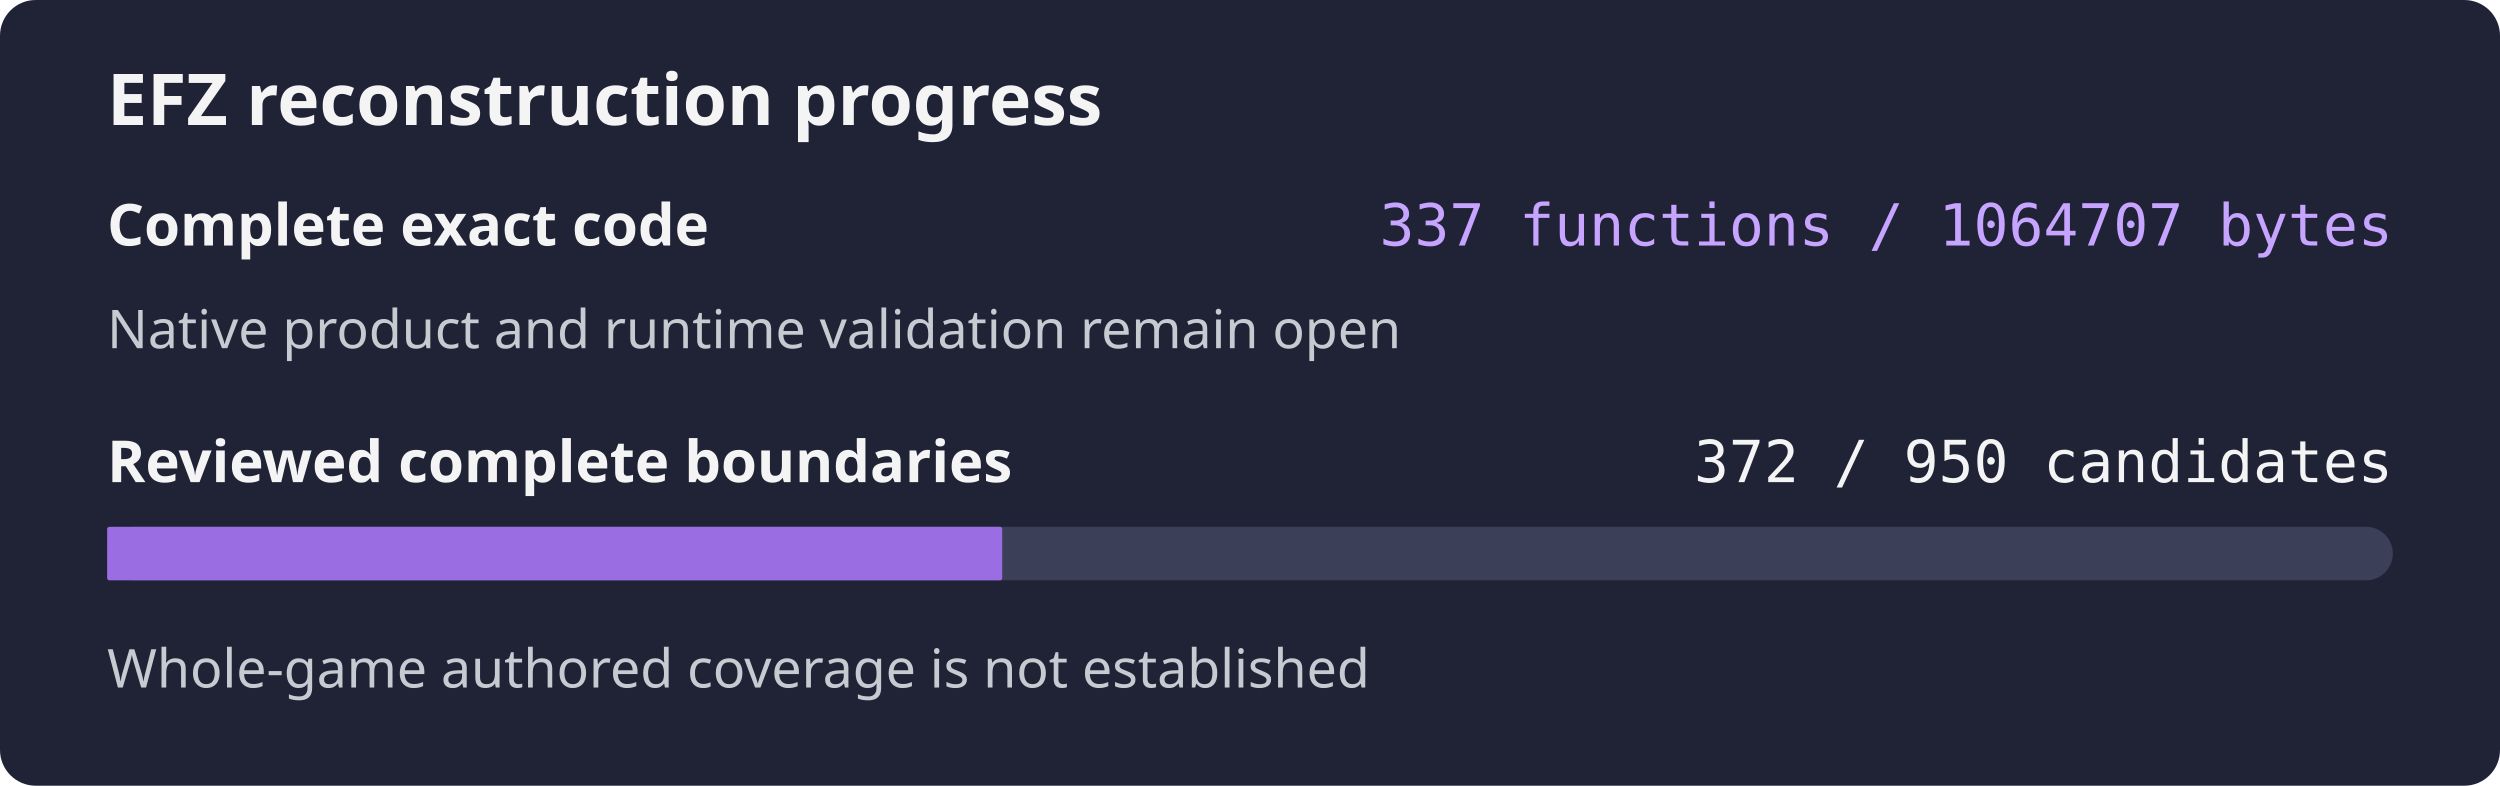
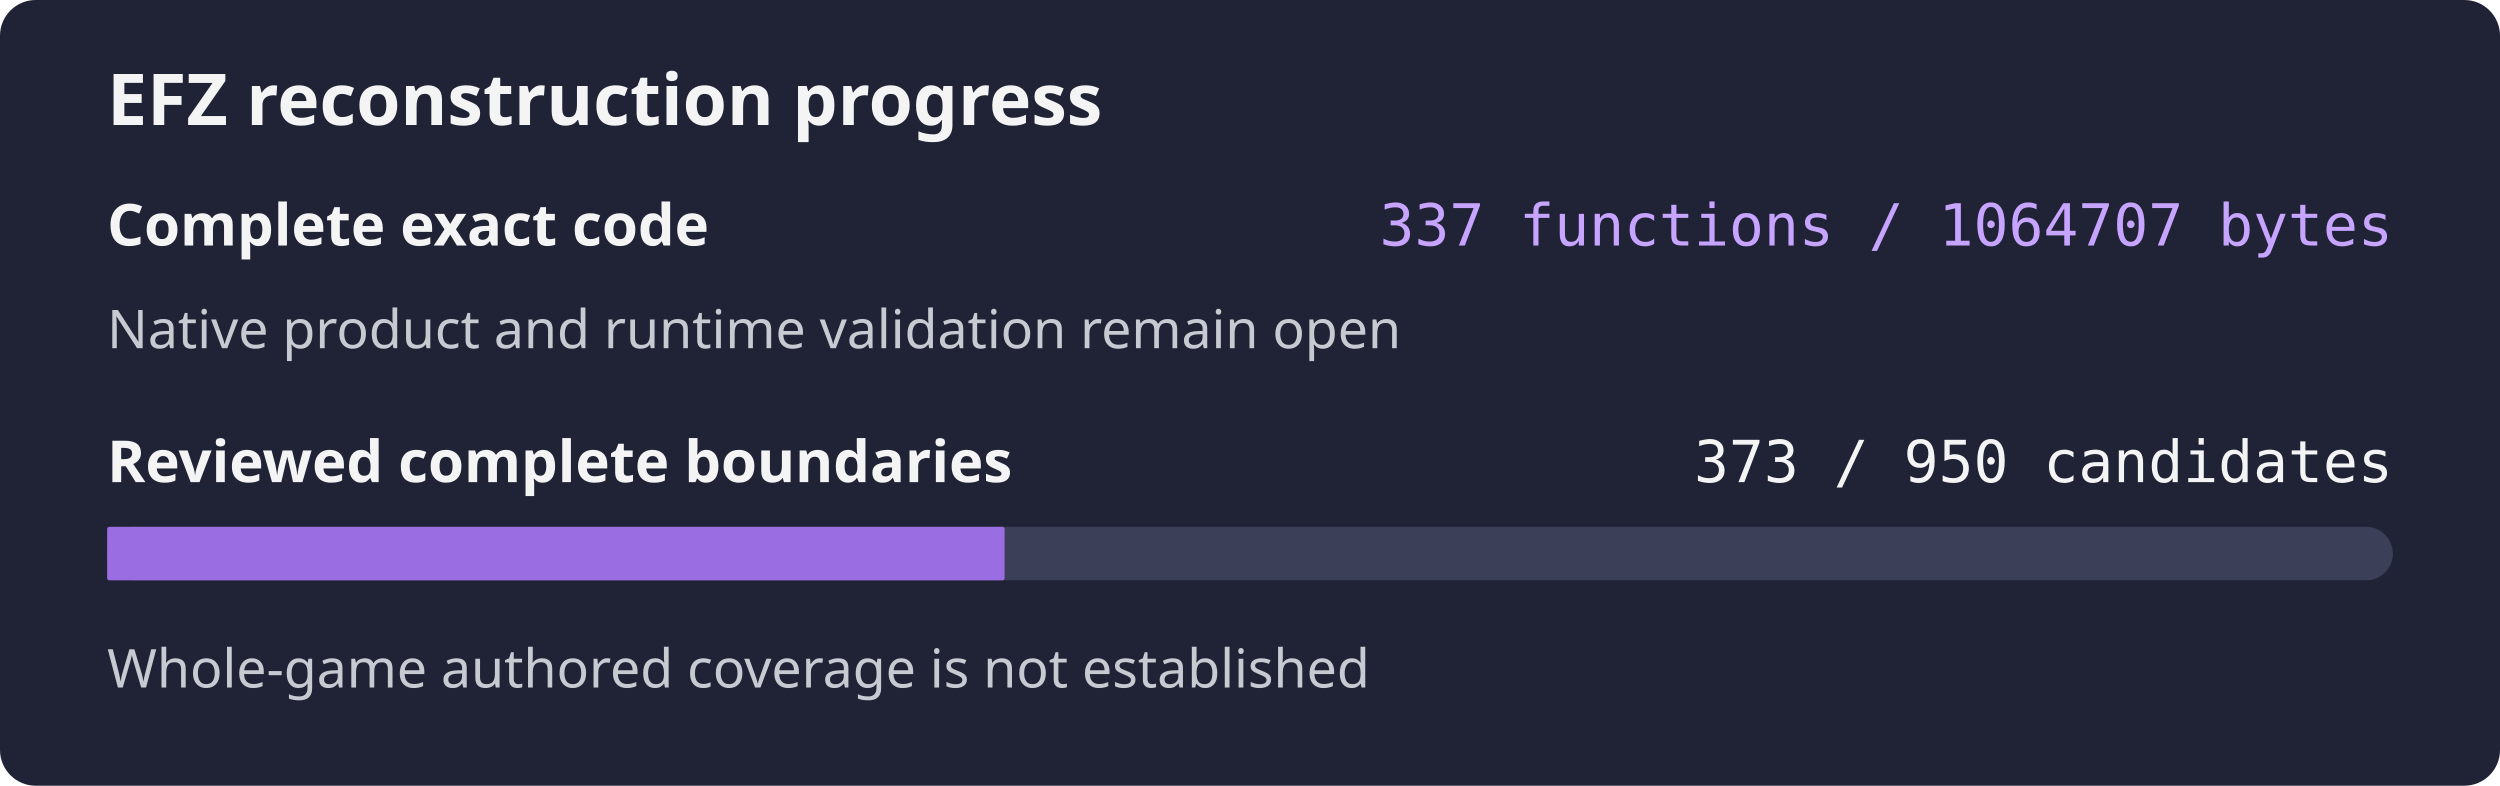
- <svg xmlns="http://www.w3.org/2000/svg" width="560" height="176" role="img" aria-label="EFZ reconstruction: 337 exact functions, 1064707 exact bytes; 372 reviewed boundaries out of 950 candidates">
+ <svg xmlns="http://www.w3.org/2000/svg" width="560" height="176" role="img" aria-label="EFZ reconstruction: 337 exact functions, 1064707 exact bytes; 373 reviewed boundaries out of 950 candidates">
  <rect width="560" height="176" rx="8" fill="#1f2335" />
  <text x="24" y="28" fill="#f4f4f5" font-family="sans-serif" font-size="16" font-weight="600">EFZ reconstruction progress</text>
  <text x="24" y="55" fill="#f4f4f5" font-family="sans-serif" font-size="13" font-weight="600">Complete exact code</text>
  <text x="536" y="55" fill="#c7a4ff" text-anchor="end" font-family="monospace" font-size="13">337 functions / 1064707 bytes</text>
  <text x="24" y="78" fill="#c8cad2" font-family="sans-serif" font-size="12">Native product and runtime validation remain open</text>
  <text x="24" y="108" fill="#f4f4f5" font-family="sans-serif" font-size="13" font-weight="600">Reviewed complete boundaries</text>
-   <text x="536" y="108" fill="#f4f4f5" text-anchor="end" font-family="monospace" font-size="13">372 / 950 candidates</text>
+   <text x="536" y="108" fill="#f4f4f5" text-anchor="end" font-family="monospace" font-size="13">373 / 950 candidates</text>
  <rect x="24" y="118" width="512" height="12" rx="6" fill="#3b4058" />
-   <rect x="24" y="118" width="200.49" height="12" rx="0.5" fill="#9b6de3" />
+   <rect x="24" y="118" width="201.03" height="12" rx="0.5" fill="#9b6de3" />
  <text x="24" y="154" fill="#c8cad2" font-family="sans-serif" font-size="12">Whole-game authored coverage is not established</text>
</svg>
